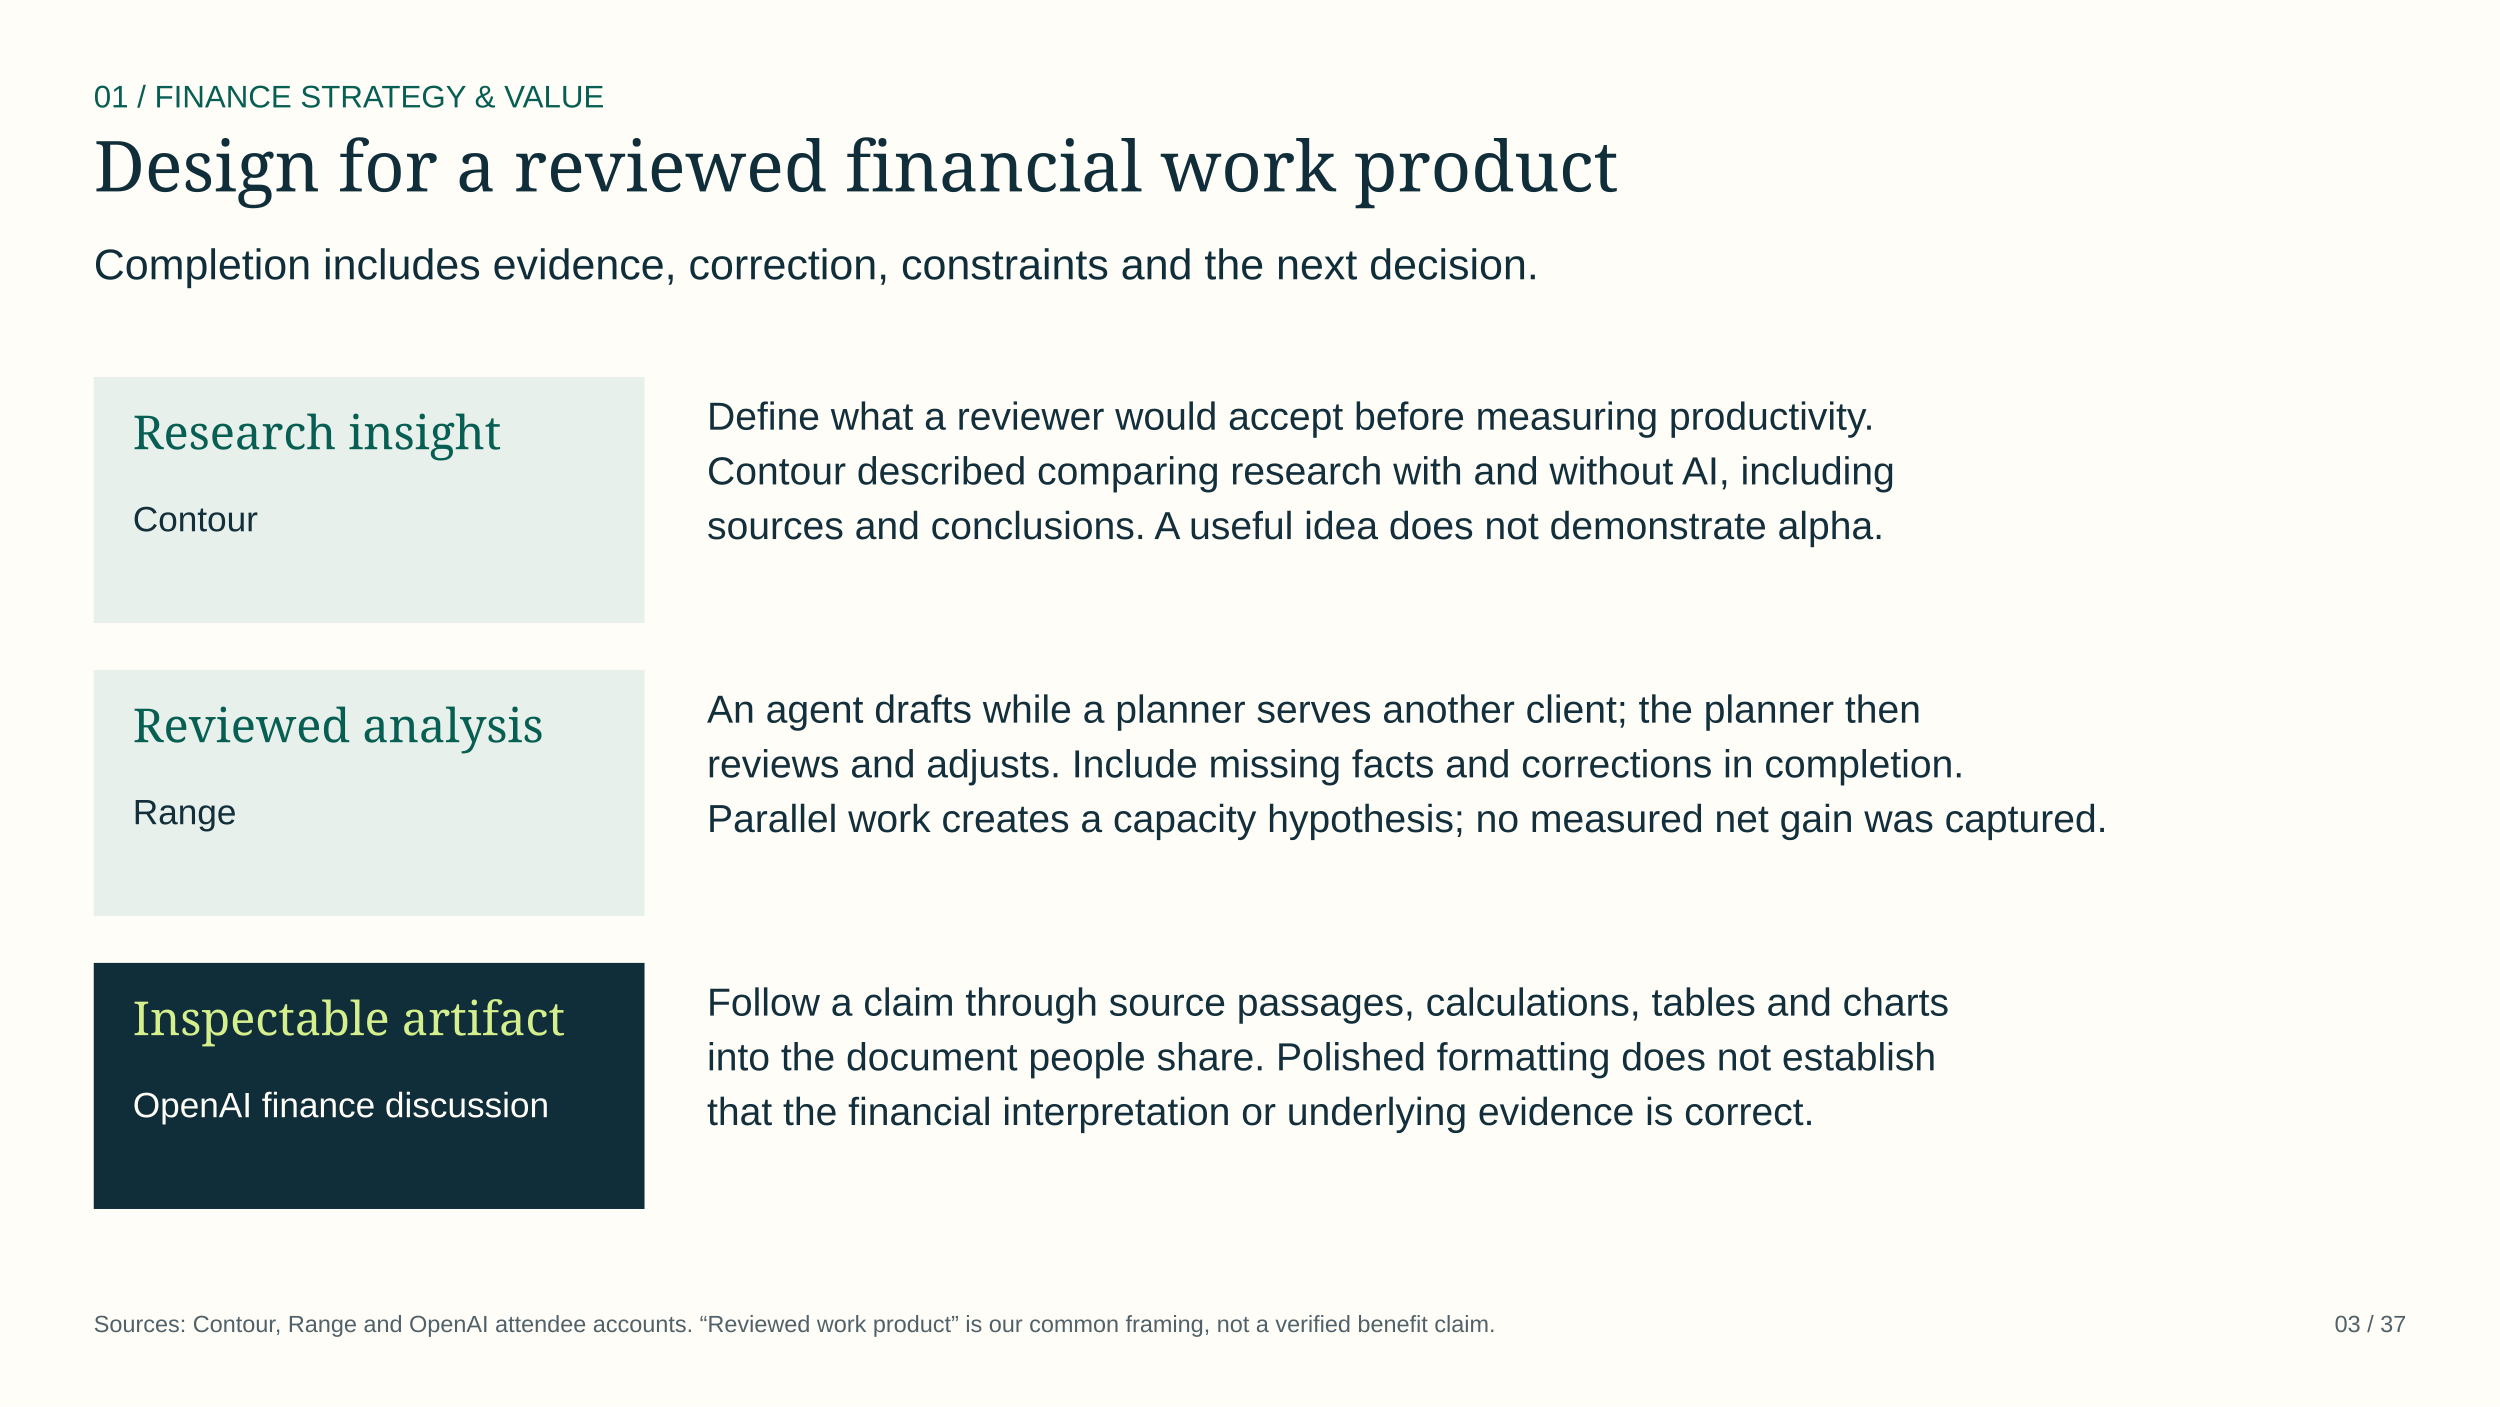
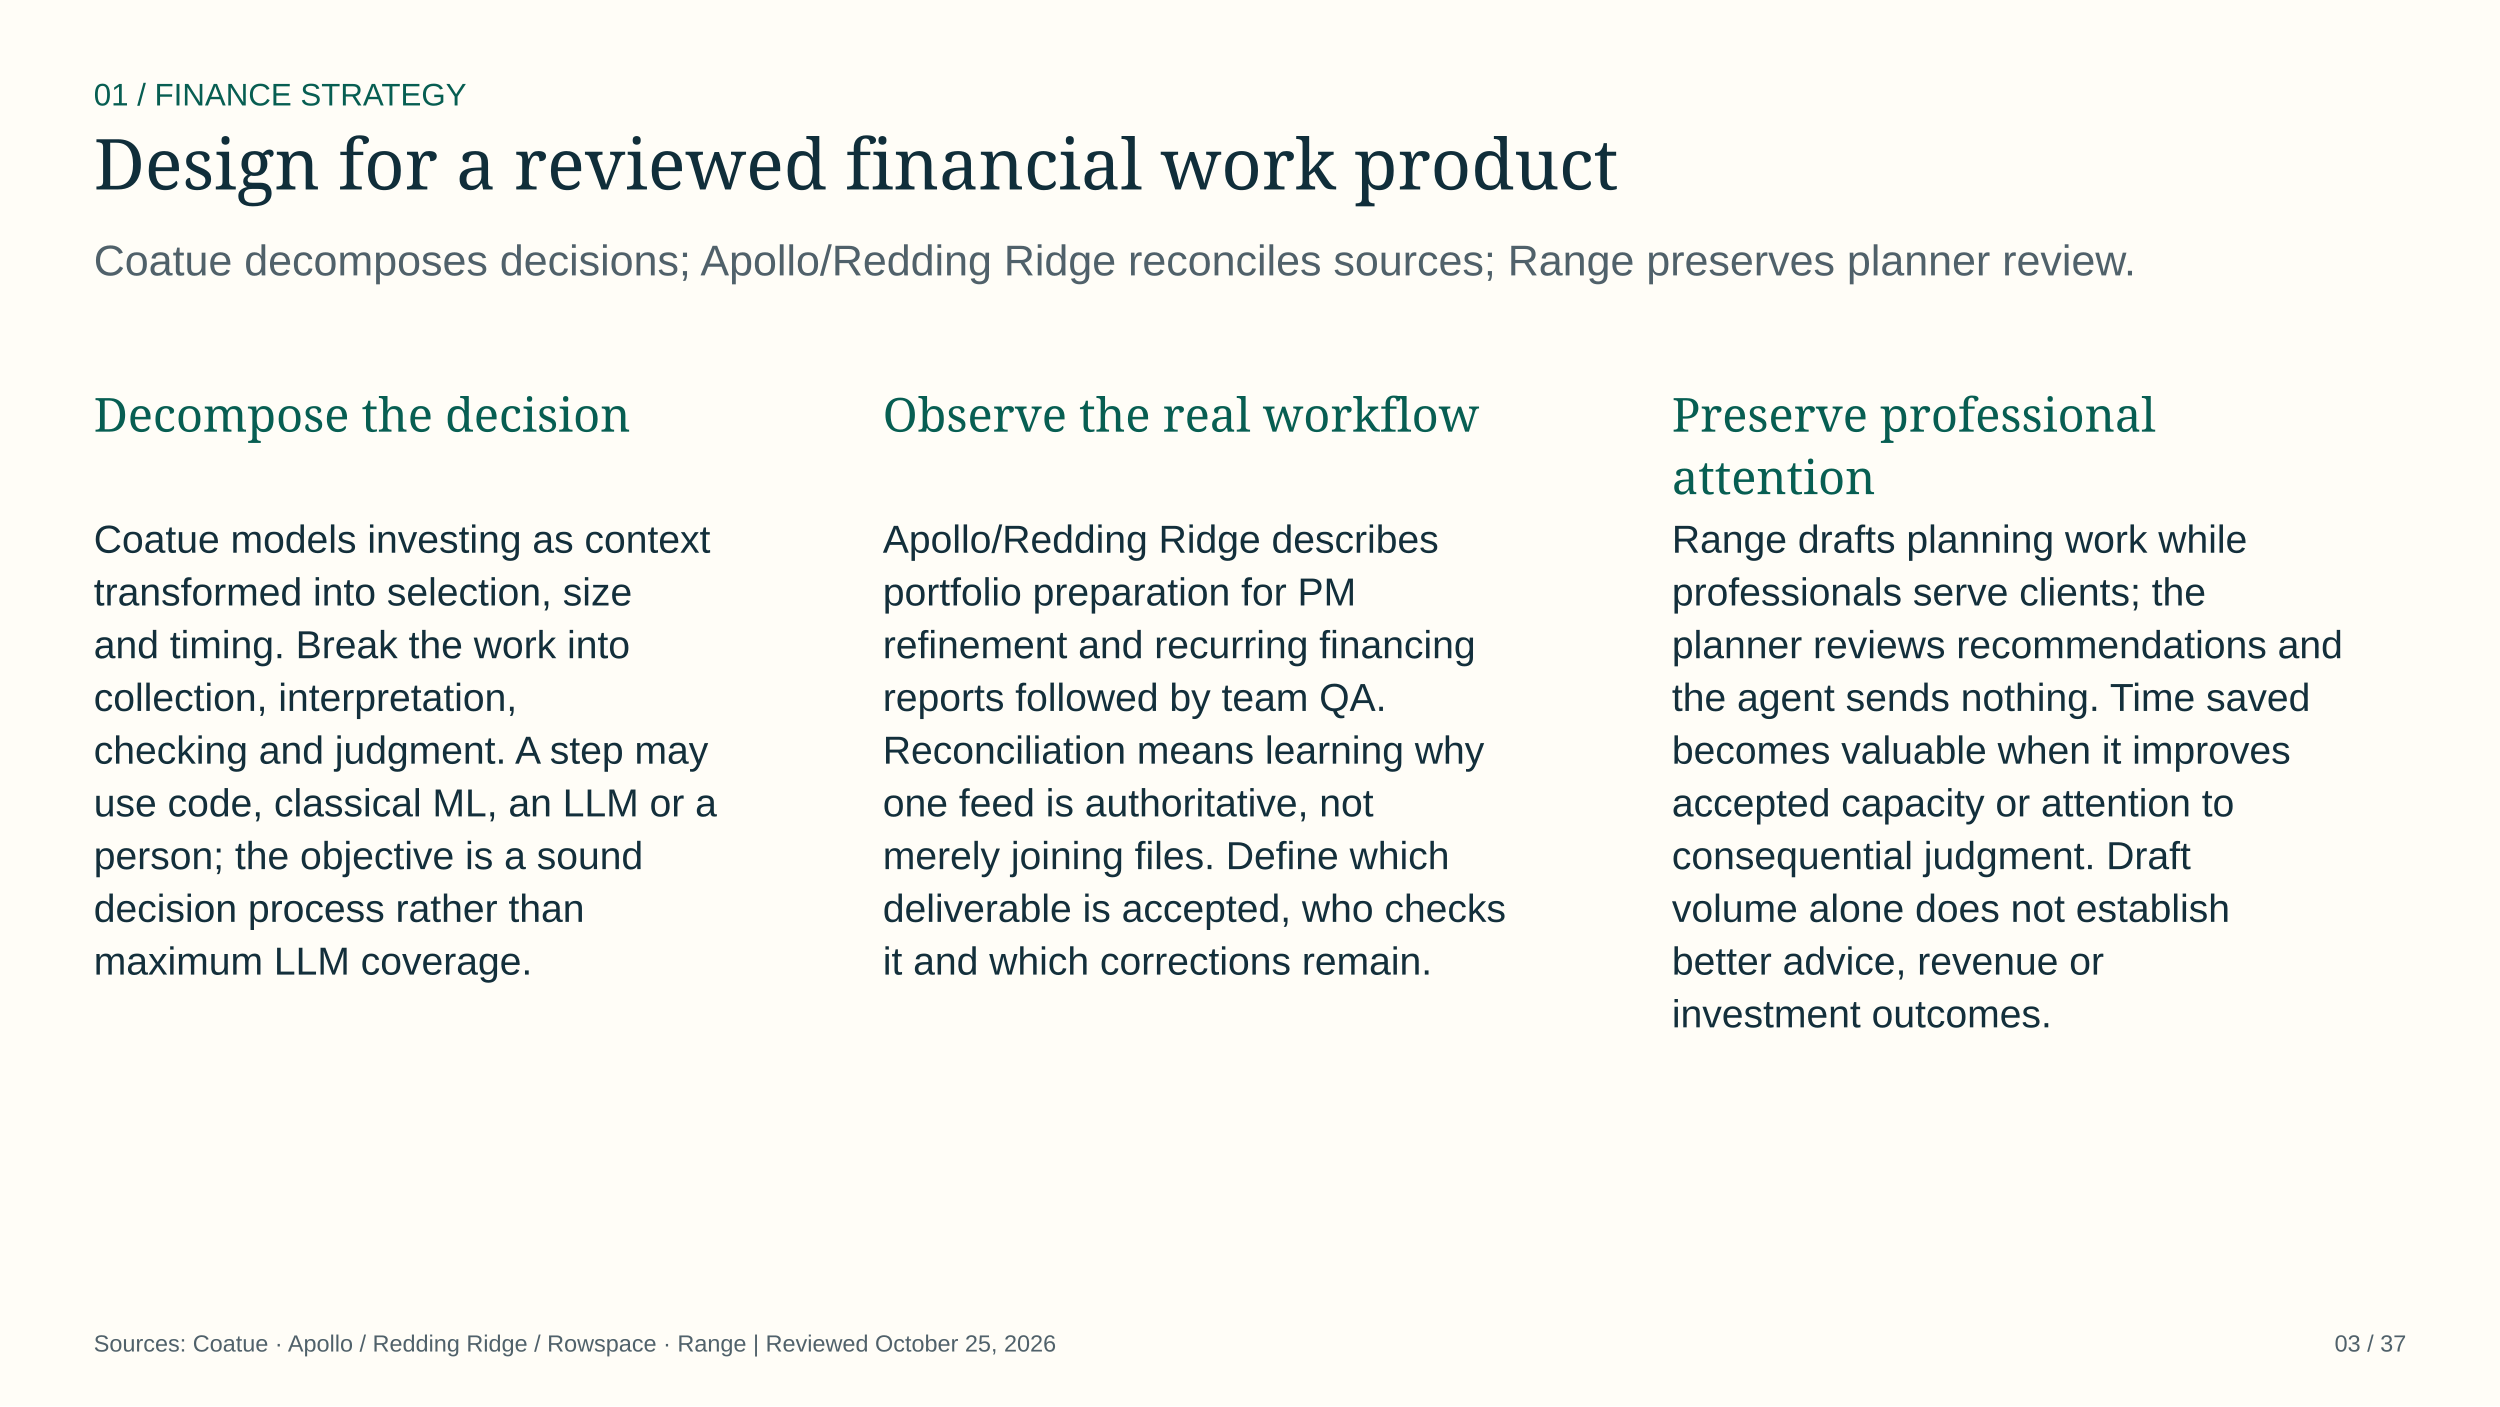
<svg xmlns="http://www.w3.org/2000/svg" viewBox="0 0 1280 720" font-family="Arial" font-size="20" data-pptx-page-role="content">
-   <rect id="background" data-pptx-role="background" width="1280" height="720" fill="#FFFDF7" />
-   <g id="title" data-pptx-bounds="48 40 1184 120" fill="#102E3A">
-     <text x="48" y="55" font-size="16" fill="#075E52">01 / FINANCE STRATEGY &amp; VALUE</text>
-     <text x="48" y="98" font-family="Cambria" font-size="36">Design for a reviewed financial work product</text>
-     <text x="48" y="143" font-size="22">Completion includes evidence, correction, constraints and the next decision.</text>
+   <rect id="background" data-pptx-role="background" x="0" y="0" width="1280" height="720" fill="#FFFDF7" />
+   <g id="title" data-pptx-bounds="48 38 1184 140">
+     <text x="48" y="54" font-size="16" fill="#075E52">01 / FINANCE STRATEGY</text>
+     <text x="48" y="97" font-size="36" font-family="Cambria" fill="#102E3A">Design for a reviewed financial work product</text>
+     <text x="48" y="141" font-size="22" fill="#50616A">Coatue decomposes decisions; Apollo/Redding Ridge reconciles sources; Range preserves planner review.</text>
  </g>
-   <g id="research" data-pptx-bounds="48 193 1184 126" fill="#132F3B">
-     <rect x="48" y="193" width="282" height="126" fill="#E7F0EA" />
-     <text x="68" y="230" font-family="Cambria" font-size="24" fill="#075E52">Research insight</text>
-     <text x="68" y="272" font-size="18">Contour</text>
-     <text x="362" y="220">Define what a reviewer would accept before measuring productivity.<tspan x="362" dy="28">Contour described comparing research with and without AI, including</tspan>
-       <tspan x="362" dy="28">sources and conclusions. A useful idea does not demonstrate alpha.</tspan>
+   <g id="analysis-1" data-pptx-bounds="48 193 365 472">
+     <text x="48" y="221" font-size="24" font-family="Cambria" fill="#075E52">Decompose the decision</text>
+     <text x="48" y="283" fill="#132F3B">Coatue models investing as context <tspan x="48" dy="27">transformed into selection, size </tspan>
+       <tspan x="48" dy="27">and timing. Break the work into </tspan>
+       <tspan x="48" dy="27">collection, interpretation, </tspan>
+       <tspan x="48" dy="27">checking and judgment. A step may </tspan>
+       <tspan x="48" dy="27">use code, classical ML, an LLM or a </tspan>
+       <tspan x="48" dy="27">person; the objective is a sound </tspan>
+       <tspan x="48" dy="27">decision process rather than </tspan>
+       <tspan x="48" dy="27">maximum LLM coverage.</tspan>
    </text>
  </g>
-   <g id="planning" data-pptx-bounds="48 343 1184 126" fill="#132F3B">
-     <rect x="48" y="343" width="282" height="126" fill="#E7F0EA" />
-     <text x="68" y="380" font-family="Cambria" font-size="24" fill="#075E52">Reviewed analysis</text>
-     <text x="68" y="422" font-size="18">Range</text>
-     <text x="362" y="370">An agent drafts while a planner serves another client; the planner then<tspan x="362" dy="28">reviews and adjusts. Include missing facts and corrections in completion.</tspan>
-       <tspan x="362" dy="28">Parallel work creates a capacity hypothesis; no measured net gain was captured.</tspan>
+   <g id="analysis-2" data-pptx-bounds="452 193 365 472">
+     <text x="452" y="221" font-size="24" font-family="Cambria" fill="#075E52">Observe the real workflow</text>
+     <text x="452" y="283" fill="#132F3B">Apollo/Redding Ridge describes <tspan x="452" dy="27">portfolio preparation for PM </tspan>
+       <tspan x="452" dy="27">refinement and recurring financing </tspan>
+       <tspan x="452" dy="27">reports followed by team QA. </tspan>
+       <tspan x="452" dy="27">Reconciliation means learning why </tspan>
+       <tspan x="452" dy="27">one feed is authoritative, not </tspan>
+       <tspan x="452" dy="27">merely joining files. Define which </tspan>
+       <tspan x="452" dy="27">deliverable is accepted, who checks </tspan>
+       <tspan x="452" dy="27">it and which corrections remain.</tspan>
    </text>
  </g>
-   <g id="communication" data-pptx-bounds="48 493 1184 126" fill="#132F3B">
-     <rect x="48" y="493" width="282" height="126" fill="#102E3A" />
-     <text x="68" y="530" font-family="Cambria" font-size="24" fill="#D5EF8C">Inspectable artifact</text>
-     <text x="68" y="572" font-size="18" fill="#FFFDF7">OpenAI finance discussion</text>
-     <text x="362" y="520">Follow a claim through source passages, calculations, tables and charts<tspan x="362" dy="28">into the document people share. Polished formatting does not establish</tspan>
-       <tspan x="362" dy="28">that the financial interpretation or underlying evidence is correct.</tspan>
+   <g id="analysis-3" data-pptx-bounds="856 193 365 472">
+     <text x="856" y="221" font-size="24" font-family="Cambria" fill="#075E52">Preserve professional <tspan x="856" dy="32">attention</tspan>
+     </text>
+     <text x="856" y="283" fill="#132F3B">Range drafts planning work while <tspan x="856" dy="27">professionals serve clients; the </tspan>
+       <tspan x="856" dy="27">planner reviews recommendations and </tspan>
+       <tspan x="856" dy="27">the agent sends nothing. Time saved </tspan>
+       <tspan x="856" dy="27">becomes valuable when it improves </tspan>
+       <tspan x="856" dy="27">accepted capacity or attention to </tspan>
+       <tspan x="856" dy="27">consequential judgment. Draft </tspan>
+       <tspan x="856" dy="27">volume alone does not establish </tspan>
+       <tspan x="856" dy="27">better advice, revenue or </tspan>
+       <tspan x="856" dy="27">investment outcomes.</tspan>
    </text>
  </g>
-   <g id="footer" data-pptx-role="footer" data-pptx-bounds="48 664 1184 36" font-size="12" fill="#50616A">
-     <text x="48" y="682">Sources: Contour, Range and OpenAI attendee accounts. “Reviewed work product” is our common framing, not a verified benefit claim.</text>
-     <text x="1232" y="682" text-anchor="end">03 / 37</text>
+   <g id="footer" data-pptx-bounds="48 674 1184 26" fill="#50616A" font-size="12">
+     <text x="48" y="692">Sources: Coatue · Apollo / Redding Ridge / Rowspace · Range | Reviewed October 25, 2026</text>
+     <text x="1232" y="692" text-anchor="end">03 / 37</text>
  </g>
</svg>
